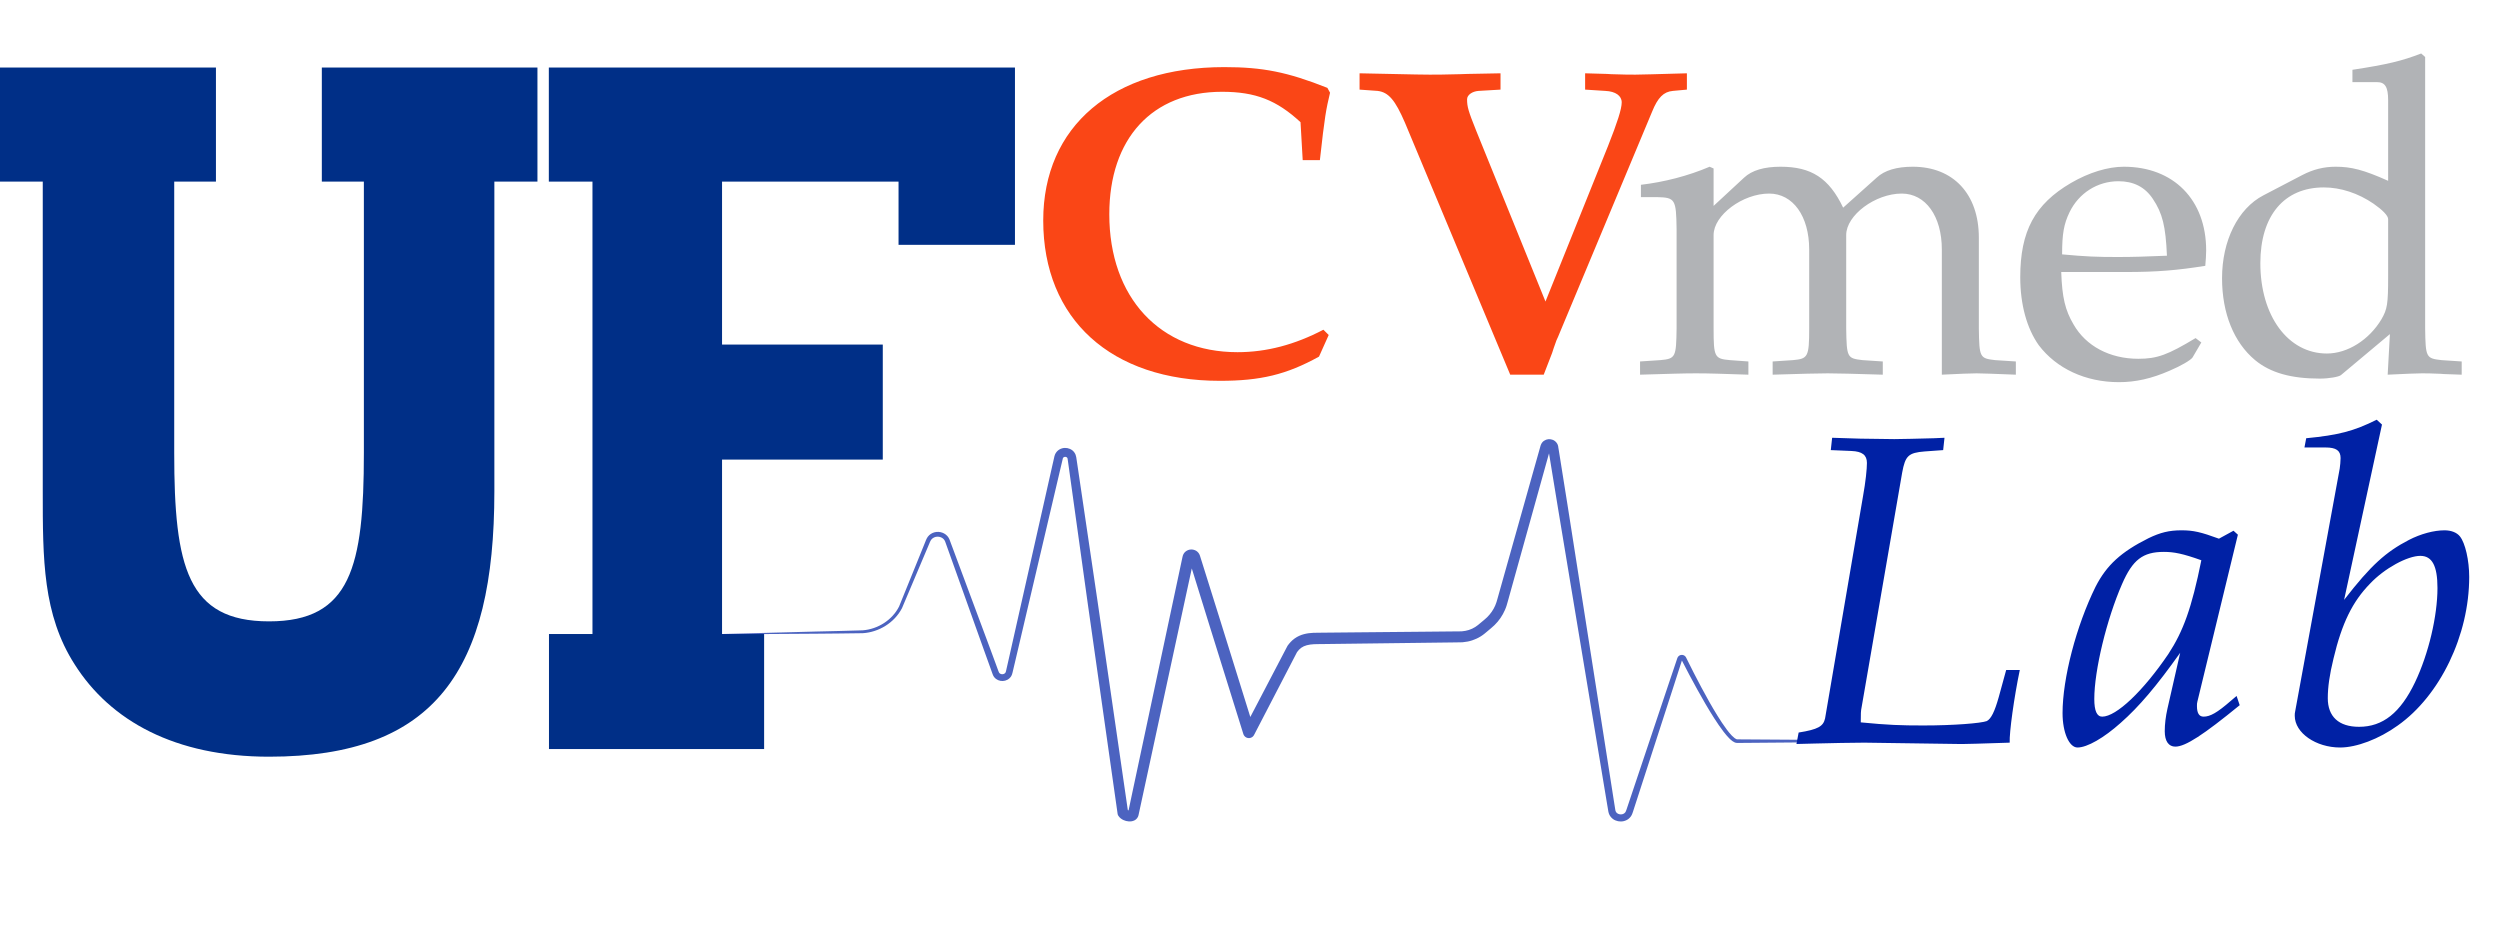
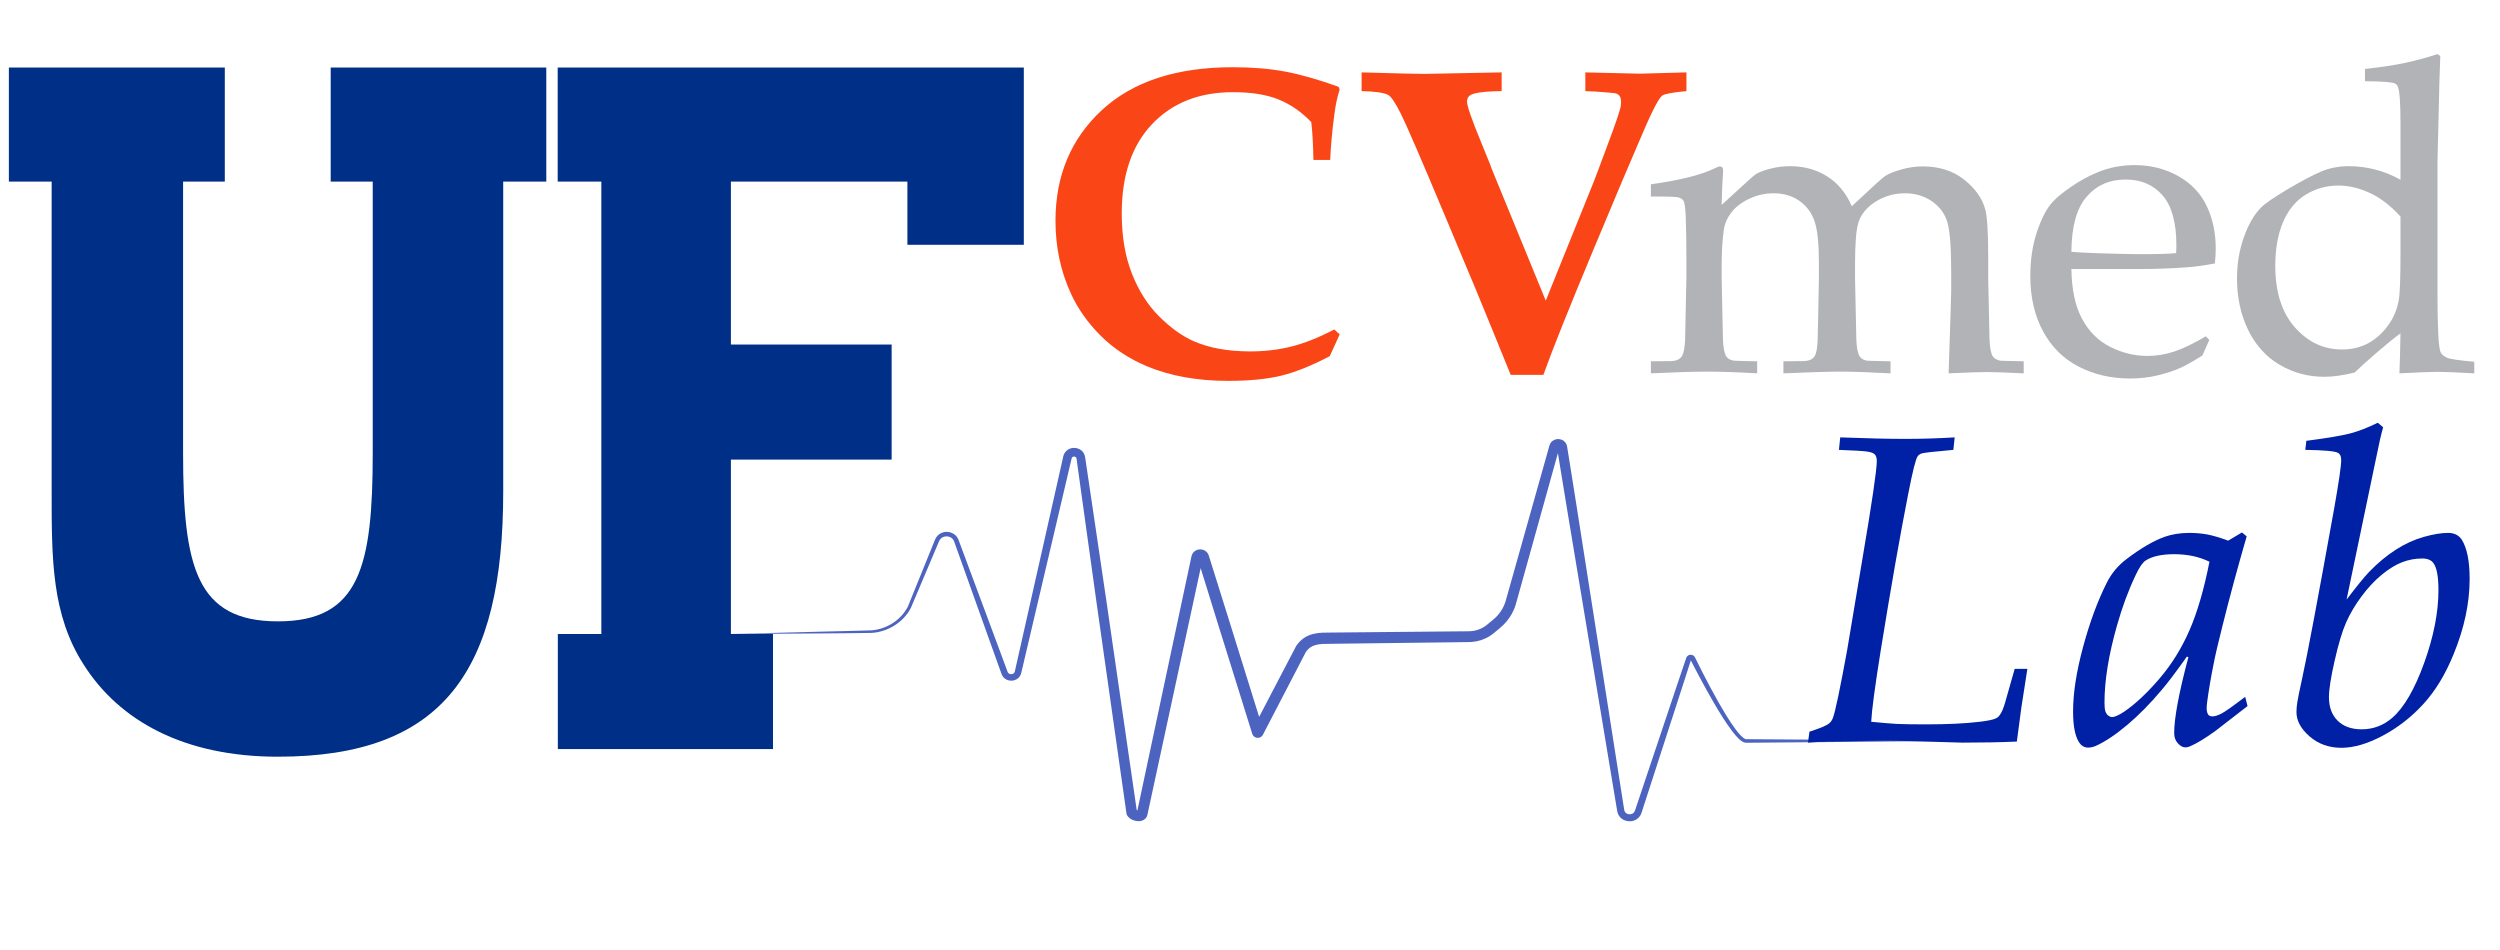
- <svg xmlns="http://www.w3.org/2000/svg" id="Layer_1" data-name="Layer 1" viewBox="0 0 845.48 321.15">
+ <svg xmlns="http://www.w3.org/2000/svg" id="Layer_1" data-name="Layer 1" viewBox="0 0 845.484 321.147">
  <defs>
    <style>
      .cls-1 {
+         opacity: .7;
+       }
+ 
+       .cls-2 {
+         fill: #fa4616;
+       }
+ 
+       .cls-2, .cls-3, .cls-4, .cls-5 {
+         stroke-width: 0px;
+       }
+ 
+       .cls-3 {
+         fill: #b1b3b6;
+       }
+ 
+       .cls-4 {
        fill: #002f87;
      }

-       .cls-2, .cls-3 {
+       .cls-5 {
        fill: #0021a5;
-       }
- 
-       .cls-3 {
-         font-family: Palatino-Italic, Palatino;
-         font-style: italic;
-         letter-spacing: .05em;
-       }
- 
-       .cls-3, .cls-4, .cls-5 {
-         font-size: 149px;
-       }
- 
-       .cls-4 {
-         fill: #b1b3b6;
-         font-family: Palatino-Roman, Palatino;
-         letter-spacing: -.03em;
-       }
- 
-       .cls-6 {
-         opacity: .7;
-       }
- 
-       .cls-5 {
-         fill: #fa4616;
-         font-family: Palatino-Bold, Palatino;
-         font-weight: 700;
      }
    </style>
  </defs>
  <g>
-     <polyline class="cls-1" points="244.19 214.42 244.19 155.43 298.55 155.43 298.55 116.53 244.19 116.53 244.19 61.42 303.88 61.42 303.88 82.8 343.25 82.8 343.25 22.84 185.61 22.84 185.61 61.42 200.37 61.42 200.37 214.42 185.66 214.42 185.66 253.32 258.42 253.32 258.42 214.42 244.19 214.42" />
-     <path class="cls-1" d="M167.19,166.22V61.41h14.57V22.84H108.84V61.41h14.22v91.78c0,38.47-4.45,56.95-32.07,56.95s-32.07-18.49-32.07-56.95V61.41h14.11V22.84H0V61.41H14.46v104.81c0,22.89,0,41.64,10.8,58.49,12.07,19.07,33.97,31.2,65.73,31.2,56.2,0,76.2-29.29,76.2-89.69" />
+     <polyline class="cls-4" points="247.187 214.424 247.187 155.425 301.55 155.428 301.55 116.528 247.187 116.528 247.187 61.419 306.878 61.419 306.878 82.801 346.247 82.801 346.247 22.845 188.607 22.845 188.607 61.419 203.369 61.419 203.369 214.424 188.657 214.424 188.657 253.32 261.421 253.32 261.421 214.424 247.187 214.424" />
+     <path class="cls-4" d="M170.187,166.218V61.408h14.567V22.845h-72.918v38.564h14.219v91.776c0,38.465-4.446,56.953-32.069,56.953s-32.067-18.487-32.067-56.953V61.408h14.108V22.845H3v38.564h14.464v104.81c0,22.889,0,41.643,10.797,58.493,12.066,19.075,33.972,31.2,65.725,31.2,56.199,0,76.201-29.292,76.201-89.694" />
  </g>
-   <text class="cls-5" transform="translate(346.25 126.26)">
-     <tspan x="0" y="0">CV</tspan>
-   </text>
-   <text class="cls-3" transform="translate(605.16 251.16)">
-     <tspan x="0" y="0">Lab</tspan>
-   </text>
-   <text class="cls-4" transform="translate(552.26 126.26)">
-     <tspan x="0" y="0">med</tspan>
-   </text>
-   <g class="cls-6">
-     <path class="cls-2" d="M244.19,214.42l31.73-.84c5.27-.14,10.61-.22,15.84-.41,5.14-.39,10.01-3.49,12.31-8.07l-.02,.04,6.78-16.71,1.69-4.18,.42-1.04c.16-.37,.24-.65,.47-1.09,.41-.82,1.12-1.49,1.95-1.86,1.66-.75,3.76-.39,5.02,1.02,.15,.18,.28,.37,.42,.56,.11,.21,.22,.42,.32,.63l.39,1.06,.79,2.11,12.59,33.81,1.56,4.23,.78,2.12c.25,.65,.55,1.59,.72,1.77,.23,.3,.64,.46,1.08,.45,.44-.03,.82-.24,1.01-.55,.15-.16,.31-1.13,.48-1.81l.5-2.2,3.96-17.59,7.93-35.18,1.98-8.8,.99-4.4,.5-2.2,.12-.55,.06-.27,.03-.14,.07-.22c.15-.58,.51-1.15,.96-1.6,.95-.89,2.22-1.17,3.37-.96,.58,.12,1.15,.36,1.66,.74,.5,.4,.9,.94,1.12,1.54,.1,.27,.18,.65,.22,.85l.08,.56,.17,1.12,.33,2.23,1.32,8.92,5.27,35.69,10.35,71.4-.27-.73c-.09-.05,.4,.27,.73,.26,.08,0,.13,0,.14,0-.03,0-.07,0-.28,.16-.08,.07-.2,.21-.26,.35-.04,.07-.06,.15-.07,.23l.03-.15,.13-.6,1.02-4.82,2.05-9.63,4.1-19.26,8.2-38.52,2.05-9.63,.51-2.41,.26-1.2,.06-.3c.03-.13,0-.11,.13-.48,.18-.56,.55-1.09,1.04-1.44,.97-.69,2.11-.77,3.15-.31,.52,.23,1.01,.67,1.3,1.18,.08,.13,.14,.26,.19,.39,.06,.14,.11,.28,.11,.3l.09,.29,.74,2.35,5.89,18.79,11.71,37.6-3.62-.32,14.7-28.12h0c.04-.08,.09-.16,.13-.23,.63-.87,1.41-1.75,2.39-2.44,.97-.69,2.08-1.17,3.15-1.45,1.08-.28,2.13-.4,3.16-.45,1.04-.04,1.89-.03,2.85-.04l11.18-.11,22.36-.21,11.18-.11h1.4c.44-.02,.99-.01,1.31-.04,.78-.06,1.56-.21,2.31-.45,.75-.24,1.46-.57,2.13-.99,.33-.21,.65-.43,.95-.68l1.06-.88,1.07-.89c.35-.29,.63-.54,.93-.83,.58-.57,1.12-1.2,1.58-1.87,.47-.67,.87-1.38,1.19-2.13,.34-.76,.54-1.47,.8-2.42l3.03-10.77,6.06-21.53,3.03-10.77,1.52-5.38,.76-2.69,.09-.34,.05-.17c.04-.12,.09-.25,.14-.37,.21-.49,.57-.97,1.03-1.27,.92-.62,1.99-.7,2.95-.32,.48,.18,.95,.53,1.29,.98,.18,.22,.3,.48,.41,.73,.04,.13,.08,.26,.11,.39l.04,.19v.09s.23,1.38,.23,1.38l.44,2.76,.88,5.52,1.76,11.05,3.46,22.1,6.93,44.2,3.46,22.1,1.73,11.05,.43,2.72c.11,.56,.43,.99,.98,1.23,.52,.24,1.23,.25,1.73,0,.27-.11,.47-.3,.64-.51,.08-.11,.16-.22,.21-.37,.06-.09,.14-.35,.21-.56l14.22-42.42,1.79-5.3,.89-2.65,.22-.66,.06-.17c.02-.07,.08-.21,.14-.31,.12-.22,.3-.41,.51-.55,.43-.28,.95-.34,1.43-.17,.24,.09,.46,.23,.63,.42,.18,.19,.29,.44,.32,.5,1.64,3.34,3.33,6.65,5.08,9.93,1.75,3.28,3.56,6.53,5.51,9.68,.97,1.57,1.99,3.12,3.08,4.59,.55,.73,1.12,1.45,1.74,2.09,.31,.32,.63,.61,.96,.86,.32,.22,.69,.42,.87,.4h.04s.01,0,.01,0l35.26,.24,35.26,.32-35.26,.37-35.26,.29h.05c-.79,.03-1.24-.33-1.69-.6-.42-.31-.79-.64-1.14-.99-.69-.69-1.29-1.43-1.87-2.18-1.15-1.5-2.21-3.06-3.22-4.64-2.02-3.16-3.89-6.41-5.7-9.68-1.81-3.27-3.56-6.57-5.26-9.91-.08-.15-.06-.11-.05-.1,.01,.02,.03,.03,.05,.04,.04,.02,.05,.01,.09,0,.02,0,.03-.03,.04-.04,0,0,.02-.03,0,0l-.05,.17-.21,.67-.86,2.66-1.71,5.32-13.79,42.57c-.12,.37-.35,1.09-.74,1.6-.39,.52-.91,.98-1.5,1.24-1.17,.57-2.52,.56-3.69,.06-.6-.23-1.13-.66-1.56-1.17-.43-.52-.7-1.15-.82-1.78l-.47-2.79-1.83-11.03-3.66-22.07-7.33-44.13-3.66-22.07-1.81-11.04-.9-5.52-.45-2.76-.22-1.38v-.09s-.02,.02-.02,.02c0,.02,.01,.03,.02,.05,0,.05,.04,.08,.06,.13,.06,.08,.15,.13,.19,.15,.09,.03,.13,.04,.28-.04,.06-.05,.15-.13,.17-.2,0-.01,.01-.03,.01-.04l-.05,.16-.09,.34-.75,2.69-1.5,5.39-3,10.78-6,21.55-3,10.78c-.23,.85-.53,1.93-.96,2.88-.42,.97-.93,1.89-1.52,2.75-.59,.87-1.27,1.67-2.02,2.4-.36,.36-.78,.73-1.15,1.03l-1.07,.9-1.09,.91c-.42,.35-.86,.66-1.32,.95-.92,.58-1.9,1.03-2.93,1.37-1.03,.34-2.09,.54-3.17,.63-.61,.05-.99,.03-1.48,.04l-1.4,.02-11.19,.14-22.37,.28-11.19,.14c-.91,.02-1.92,0-2.74,.05-.83,.04-1.64,.15-2.36,.34-1.47,.39-2.48,1.12-3.39,2.42l.14-.23-14.61,28.16c-.5,.96-1.69,1.34-2.65,.84-.48-.25-.82-.68-.97-1.16l-11.73-37.59-5.83-18.81-.73-2.35-.09-.29c-.02-.08-.01-.03,0,.01l.06,.11c.09,.16,.26,.3,.4,.37,.29,.12,.5,.11,.81-.09,.15-.11,.28-.28,.33-.45,.04-.18-.01,.04-.02,.12l-.06,.3-.26,1.2-.52,2.41-2.08,9.62-8.31,38.49-4.15,19.25-2.08,9.62-1.04,4.81-.13,.6-.03,.15c-.05,.17-.11,.35-.18,.51-.14,.32-.39,.63-.62,.83-.51,.45-.97,.56-1.38,.67-.39,.07-.76,.09-1.09,.07-.66-.05-1.26-.2-1.85-.48-.58-.28-1.19-.68-1.68-1.41-.15-.22-.23-.45-.27-.69v-.03s-10.14-71.42-10.14-71.42l-4.97-35.73-1.24-8.93-.31-2.23-.16-1.12-.08-.56c-.03-.17-.04-.16-.05-.24-.04-.11-.1-.18-.18-.27-.1-.07-.23-.13-.38-.17-.32-.06-.66,.04-.82,.19-.06,.09-.15,.16-.18,.31l-.02,.05-.03,.14-.06,.27-.13,.55-.52,2.2-1.03,4.39-2.06,8.78-8.25,35.12-4.12,17.56-.52,2.2-.26,1.1c-.06,.28-.22,.93-.53,1.39-1.3,1.97-4.24,2.06-5.68,.24-.36-.43-.55-1.03-.65-1.31l-.38-1.06-.76-2.12-1.53-4.24-12.14-33.96-.76-2.12-.38-1.06-.19-.38c-.09-.11-.16-.24-.25-.35-.74-.87-2.15-1.16-3.24-.68-.54,.24-.99,.64-1.26,1.17-.14,.22-.29,.65-.43,.97l-.44,1.04-1.76,4.15-7.02,16.61h0s-.02,.04-.02,.04c-2.56,4.9-7.8,8.09-13.22,8.43-5.35,.11-10.59,.11-15.89,.18l-31.74,.21Z" />
+   <g>
+     <path class="cls-2" d="M453.067,113.096l-3.348,7.348c-6.064,3.201-11.507,5.396-16.333,6.584-4.826,1.188-10.852,1.783-18.079,1.783-10.283,0-19.378-1.625-27.283-4.875-6.209-2.619-11.471-6.086-15.787-10.404-4.317-4.316-7.639-8.997-9.967-14.041-3.541-7.614-5.311-15.884-5.311-24.809,0-15.278,5.226-27.755,15.679-37.432,10.451-9.676,25.209-14.514,44.27-14.514,6.548,0,12.429.485,17.643,1.455,5.214.971,11.265,2.692,18.152,5.165l.364.946c-.777,2.28-1.383,5.142-1.819,8.585-.728,5.481-1.19,10.549-1.382,15.206h-5.676c-.098-5.335-.34-9.604-.727-12.805-3.251-3.394-6.9-5.93-10.95-7.603-4.05-1.674-9.229-2.51-15.532-2.51-11.399,0-20.518,3.601-27.355,10.804-6.84,7.202-10.259,17.255-10.259,30.156,0,7.81,1.151,14.623,3.456,20.444,2.303,5.82,5.371,10.635,9.203,14.442,3.831,3.808,7.686,6.584,11.568,8.33,5.285,2.328,11.688,3.492,19.207,3.492,4.947,0,9.627-.557,14.041-1.673,4.413-1.115,9.215-3.031,14.405-5.748l1.819,1.673Z" />
+     <path class="cls-2" d="M510.906,126.774c-4.124-10.185-8.076-19.862-11.859-29.029l-10.331-24.664c-8.101-19.352-13.084-30.884-14.951-34.594-1.867-3.711-3.286-5.832-4.256-6.366-1.455-.775-4.463-1.212-9.021-1.31v-6.33c11.641.34,18.722.509,21.244.509l26.118-.509v6.33c-4.074.049-7.033.291-8.875.728-1.068.243-1.808.595-2.22,1.055-.412.462-.618,1.055-.618,1.783,0,1.455,1.601,6.064,4.802,13.823,1.843,4.463,2.825,6.875,2.946,7.239.121.364.278.813.473,1.346l18.407,44.889,16.151-40.015c.388-.921,2.109-5.504,5.166-13.751,2.182-5.82,3.516-9.724,4.001-11.713.097-.582.145-1.164.145-1.746,0-.824-.134-1.442-.4-1.855-.267-.411-.618-.715-1.055-.909-.34-.145-1.213-.266-2.619-.364-3.153-.291-5.82-.46-8.003-.509v-6.33l18.48.436,15.715-.436v6.33c-4.705.436-7.446.946-8.221,1.528-1.31,1.019-4.051,6.524-8.222,16.515l-5.165,12.077-9.822,23.427c-8.343,19.983-13.994,34.122-16.951,42.416h-11.059Z" />
+   </g>
+   <g>
+     <path class="cls-5" d="M611.439,251.158l.51-3.71c3.637-1.164,5.867-2.11,6.693-2.837.533-.436.945-1.042,1.236-1.819.775-1.988,2.376-9.604,4.802-22.845l5.165-30.848c3.25-19.158,4.875-30.217,4.875-33.176,0-.97-.207-1.697-.619-2.183-.412-.484-1.285-.824-2.619-1.019-1.334-.193-4.522-.388-9.566-.582l.436-4.22c9.069.34,16.345.509,21.827.509,5.721,0,11.35-.169,16.879-.509l-.438,4.22c-6.5.582-10.065.982-10.695,1.201-.631.218-1.09.545-1.381.982-.633.776-1.699,5.02-3.201,12.732-2.719,13.775-5.82,31.455-9.312,53.038-1.941,12.126-3.009,20.129-3.202,24.009,3.976.389,6.886.631,8.731.728,2.375.098,5.648.145,9.82.145,7.324,0,13.361-.291,18.117-.873,2.91-.339,4.801-.751,5.674-1.237.533-.291.969-.728,1.31-1.31.531-.728,1.09-2.085,1.672-4.074l3.201-11.277h4.293l-2.037,13.096c-.195,1.262-.703,5.093-1.527,11.495-5.627.243-11.764.364-18.406.364-.438,0-6.211-.169-17.316-.509-3.541-.097-6.451-.145-8.73-.145-3.396,0-9.629.098-18.697.291-3.057.049-5.555.17-7.494.364Z" />
+     <path class="cls-5" d="M759.304,235.661l.801,3.128-10.914,8.44c-3.445,2.474-6.184,4.147-8.221,5.02-.68.339-1.31.509-1.893.509-.873,0-1.723-.461-2.545-1.382-.826-.921-1.238-2.061-1.238-3.419,0-5.141,1.602-13.702,4.803-25.682l-.51-.218c-3.637,5.142-6.5,8.925-8.584,11.35-3.783,4.511-7.629,8.415-11.533,11.713-3.904,3.299-7.457,5.675-10.658,7.13-.922.388-1.795.582-2.619.582-1.309,0-2.353-.631-3.127-1.892-1.31-2.037-1.965-5.481-1.965-10.331,0-6.208,1.127-13.483,3.383-21.826,2.256-8.342,4.934-15.593,8.039-21.753,1.551-3.103,3.758-5.748,6.621-7.93,4.703-3.589,8.949-6.086,12.732-7.494,2.568-.921,5.406-1.382,8.512-1.382,2.133,0,4.135.17,6.002.509,1.867.34,4.256,1.044,7.166,2.11l4.656-2.765,1.602,1.31c-3.106,10.72-5.846,20.856-8.223,30.411-1.455,5.724-2.449,10.016-2.982,12.877-.922,4.511-1.65,8.803-2.182,12.877-.1.776-.146,1.431-.146,1.964,0,.971.193,1.722.582,2.255.338.34.801.509,1.383.509.775,0,1.781-.315,3.019-.946,1.236-.63,3.916-2.522,8.039-5.675ZM747.226,189.972c-1.795-.873-3.686-1.515-5.674-1.928-1.99-.411-4.074-.618-6.258-.618-4.219,0-7.42.704-9.604,2.11-1.018.631-2.135,2.231-3.346,4.802-2.475,5.142-4.609,10.889-6.402,17.243-2.814,9.895-4.221,18.601-4.221,26.119,0,1.31.109,2.28.328,2.91.219.631.545,1.104.982,1.419.435.316.848.473,1.236.473.92,0,2.328-.63,4.221-1.892,3.732-2.57,7.662-6.257,11.785-11.059,4.121-4.802,7.518-10.258,10.185-16.37,2.666-6.111,4.922-13.847,6.766-23.209Z" />
+     <path class="cls-5" d="M793.601,202.776c3.346-4.413,5.893-7.542,7.639-9.385,2.91-3.007,5.916-5.504,9.021-7.494,3.103-1.988,6.258-3.431,9.459-4.329,3.201-.897,5.939-1.346,8.221-1.346,2.037,0,3.564.752,4.584,2.255,1.793,2.813,2.691,7.252,2.691,13.314,0,8.197-1.818,16.709-5.457,25.537-2.764,6.791-6.172,12.393-10.223,16.806-4.049,4.414-8.633,7.979-13.75,10.695s-9.762,4.074-13.932,4.074c-4.221,0-7.811-1.286-10.768-3.856-2.959-2.57-4.438-5.311-4.438-8.221,0-1.066.096-2.183.291-3.347.096-.824.654-3.565,1.672-8.221,1.697-7.663,5.287-26.725,10.768-57.185,1.602-9.021,2.402-14.526,2.402-16.515,0-1.212-.365-2.012-1.092-2.401-1.02-.582-4.705-.921-11.059-1.019l.363-3.056c7.08-.921,12.041-1.757,14.879-2.51,2.836-.751,5.93-1.952,9.275-3.601l1.818,1.528c-.68,2.377-1.432,5.651-2.254,9.822l-10.113,48.454ZM787.634,235.734c0,3.396.982,6.064,2.947,8.003,1.965,1.94,4.668,2.91,8.111,2.91,3.93,0,7.396-1.31,10.404-3.929,3.977-3.492,7.566-9.688,10.768-18.589,3.201-8.899,4.803-17.084,4.803-24.554,0-4.559-.559-7.59-1.674-9.094-.729-1.066-2.014-1.601-3.856-1.601-2.281,0-4.512.413-6.693,1.237-2.184.825-4.488,2.231-6.912,4.22-2.426,1.989-4.719,4.438-6.875,7.348-2.16,2.91-3.893,5.845-5.203,8.803-1.309,2.959-2.607,7.275-3.893,12.95s-1.928,9.774-1.928,12.295Z" />
+   </g>
+   <g>
+     <path class="cls-3" d="M558.317,126.264v-4.074l6.912-.073c1.019-.048,1.806-.23,2.364-.545.557-.316.982-.716,1.273-1.203.533-.971.873-2.694,1.019-5.171,0-.631.145-7.598.436-20.903v-8.668c0-3.884-.073-8.06-.219-12.527-.145-2.865-.376-4.564-.691-5.098-.315-.535-.861-.935-1.637-1.202-.776-.267-3.929-.377-9.458-.329v-4.151c9.785-1.36,16.921-3.132,21.407-5.317.964-.484,1.615-.728,1.953-.728.337,0,.602.122.795.364.193.243.29.607.29,1.091,0,.34-.025.728-.073,1.164-.194,2.328-.34,5.796-.436,10.404l9.547-8.73c1.215-1.066,1.968-1.673,2.259-1.819,1.118-.63,2.721-1.212,4.81-1.746,2.09-.533,4.275-.8,6.56-.8,4.663,0,8.817,1.14,12.462,3.419,3.643,2.28,6.436,5.651,8.38,10.113l8.003-7.421c1.794-1.648,3.03-2.667,3.71-3.056,1.261-.728,3.057-1.406,5.385-2.037,2.328-.63,4.631-.946,6.911-.946,5.529,0,10.16,1.47,13.896,4.407,3.734,2.938,6.136,6.276,7.203,10.014.679,2.477,1.019,7.818,1.019,16.024v7.574l.218,10.124c.146,5.875.219,9.323.219,10.343.097,2.428.388,4.2.873,5.316.193.438.497.814.909,1.13.412.316,1.006.571,1.782.764.291.049,2.958.122,8.004.218v4.074c-6.111-.291-10.284-.436-12.514-.436-2.136,0-6.428.145-12.878.436l.655-20.08.218-7.857v-6.257c0-8.148-.413-13.714-1.237-16.697-.825-2.982-2.559-5.395-5.201-7.239-2.644-1.843-5.711-2.765-9.203-2.765-4.027,0-7.665,1.167-10.914,3.497-2.426,1.797-4.026,3.91-4.801,6.338-.777,2.428-1.164,7.164-1.164,14.205v4.881l.218,10.125c.097,5.877.169,9.325.218,10.345.097,2.428.388,4.202.873,5.318.193.436.484.813.873,1.129.388.316.97.571,1.746.765.339.049,3.031.122,8.076.218v4.074c-7.13-.388-12.854-.582-17.17-.582-3.492,0-9.847.194-19.061.582v-4.074l6.911-.073c1.066-.048,1.88-.23,2.438-.545.558-.316.982-.716,1.273-1.203.533-.971.848-2.695.945-5.172.048-.631.193-7.599.438-20.906v-5.683c0-6.264-.487-10.842-1.459-13.731-.973-2.89-2.674-5.196-5.104-6.921-2.43-1.723-5.347-2.586-8.749-2.586-2.917,0-5.677.62-8.277,1.857-2.601,1.239-4.606,2.781-6.016,4.625-1.41,1.846-2.262,3.813-2.553,5.901-.485,3.351-.728,7.382-.728,12.093v4.444c.292,12.627.436,19.45.436,20.47.097,2.428.388,4.202.873,5.318.193.436.484.813.873,1.129.388.316.994.571,1.819.765.291.049,2.958.122,8.003.218v4.074c-6.693-.388-12.383-.582-17.066-.582-4.146,0-10.438.194-18.874.582Z" />
+     <path class="cls-3" d="M747.168,114.987l-2.328,5.238c-3.348,2.086-5.797,3.468-7.349,4.147-2.28,1.019-4.887,1.88-7.821,2.583-2.935.702-6.027,1.055-9.275,1.055-6.402,0-12.194-1.335-17.375-4.002-5.182-2.667-9.207-6.657-12.077-11.968-2.871-5.311-4.306-11.531-4.306-18.661,0-5.577.764-10.609,2.291-15.097,1.528-4.485,3.262-7.796,5.202-9.931,1.406-1.552,3.589-3.334,6.548-5.348,2.958-2.012,5.893-3.601,8.803-4.765,3.831-1.601,7.979-2.401,12.441-2.401,5.432,0,10.343,1.237,14.732,3.71s7.604,5.845,9.641,10.113c2.037,4.269,3.055,9.094,3.055,14.478,0,1.358-.098,3.008-.291,4.947-3.497.68-6.63,1.116-9.398,1.31-5.247.389-10.493.582-15.738.582h-23.39c.097,6.936,1.297,12.55,3.602,16.842,2.303,4.293,5.481,7.457,9.53,9.495s8.258,3.056,12.623,3.056c2.958,0,5.904-.473,8.84-1.419,2.934-.946,6.559-2.68,10.877-5.202l1.164,1.237ZM700.533,85.158c1.36.145,3.937.291,7.728.436,7.241.243,12.224.364,14.945.364,6.464,0,10.717-.121,12.758-.364.048-1.161.073-2.055.073-2.684,0-7.641-1.557-13.252-4.666-16.83-3.11-3.579-7.267-5.368-12.467-5.368-5.492,0-9.915,1.958-13.269,5.876s-5.055,10.107-5.103,18.569Z" />
+     <path class="cls-3" d="M799.825,27.464v-4.147c5.383-.582,9.931-1.273,13.641-2.074,3.711-.8,7.336-1.782,10.877-2.946l.945.655c-.194,4.123-.412,12.077-.654,23.863l-.291,11.641v45.544c0,4.947.084,9.229.255,12.841.169,3.614.473,5.772.909,6.475.436.704,1.164,1.273,2.183,1.71s4.049.873,9.095,1.31v3.929c-5.919-.339-10.09-.509-12.514-.509-2.087,0-6.356.17-12.805.509.144-3.347.266-7.857.363-13.532-1.94,1.407-4.547,3.517-7.821,6.33-3.273,2.813-5.833,5.118-7.675,6.912-3.882.97-7.301,1.455-10.259,1.455-5.481,0-10.525-1.357-15.133-4.074-4.608-2.716-8.161-6.657-10.658-11.822-2.499-5.166-3.747-10.974-3.747-17.425,0-4.85.764-9.445,2.292-13.787,1.527-4.34,3.456-7.699,5.784-10.076,1.309-1.357,4.292-3.419,8.948-6.184s8.427-4.765,11.313-6.002c2.885-1.236,6.025-1.855,9.422-1.855,3.055,0,6.05.377,8.984,1.127,2.935.753,5.784,1.904,8.549,3.456v-19.134c0-6.741-.291-10.84-.873-12.295-.194-.533-.559-.921-1.092-1.164-.971-.436-4.317-.679-10.039-.728ZM811.828,73.227c-3.299-3.638-6.755-6.293-10.367-7.966-3.614-1.674-7.166-2.51-10.658-2.51-3.978,0-7.64,1.019-10.986,3.056s-5.905,5.118-7.676,9.24c-1.77,4.123-2.655,9.07-2.655,14.842,0,8.876,2.206,15.812,6.62,20.808,4.413,4.996,9.725,7.494,15.934,7.494,3.249,0,6.159-.679,8.73-2.037,2.57-1.357,4.825-3.347,6.766-5.966,1.94-2.619,3.177-5.529,3.711-8.73.388-2.134.582-7.396.582-15.788v-12.441Z" />
+   </g>
+   <g class="cls-1">
+     <path class="cls-5" d="M247.187,214.424l31.728-.838c5.275-.14,10.608-.222,15.835-.409,5.139-.395,10.008-3.494,12.307-8.073l-.019.042,6.778-16.714,1.694-4.178.424-1.045c.16-.367.239-.653.471-1.091.407-.817,1.121-1.491,1.954-1.863,1.656-.747,3.757-.393,5.024,1.02.152.175.281.371.418.559.113.205.216.418.319.629l.394,1.056.788,2.112,12.586,33.815,1.565,4.23.782,2.115c.254.649.549,1.595.721,1.765.229.296.638.465,1.081.451.443-.029.825-.239,1.014-.547.145-.16.313-1.132.479-1.813l.495-2.199,3.964-17.592,7.927-35.183,1.982-8.796.991-4.398.495-2.199.124-.55.062-.275.031-.137.066-.218c.145-.583.509-1.152.955-1.602.949-.891,2.218-1.169,3.372-.963.583.116,1.155.36,1.661.742.495.403.897.942,1.123,1.538.1.271.182.649.216.85l.083.558.165,1.115.33,2.23,1.321,8.921,5.274,35.685,10.35,71.4-.273-.726c-.089-.048.403.275.728.257.081.009.127-.006.138-.001-.027.003-.066-0-.281.161-.079.07-.197.211-.256.347-.037.07-.061.149-.071.227l.032-.15.128-.602,1.025-4.816,2.049-9.631,4.098-19.262,8.197-38.525,2.049-9.631.512-2.408.256-1.204.064-.301c.032-.125.009-.113.126-.481.182-.56.555-1.087,1.036-1.439.971-.689,2.108-.771,3.147-.308.517.233,1.005.665,1.299,1.181.082.128.136.256.191.389.057.137.106.284.109.299l.092.294.736,2.349,5.887,18.79,11.708,37.601-3.619-.323,14.698-28.12.004-.008c.038-.073.087-.152.134-.218.625-.873,1.408-1.752,2.385-2.444.969-.695,2.08-1.169,3.152-1.447,1.081-.279,2.126-.401,3.161-.452,1.039-.044,1.893-.027,2.849-.044l11.182-.105,22.364-.211,11.182-.105,1.398-.013c.442-.009.994.002,1.312-.029.776-.058,1.56-.209,2.305-.45.747-.241,1.464-.573,2.127-.986.33-.209.653-.429.952-.679l1.061-.879,1.075-.894c.349-.289.633-.54.932-.834.583-.575,1.119-1.197,1.58-1.871.466-.67.866-1.384,1.189-2.131.34-.756.541-1.473.804-2.423l3.032-10.765,6.063-21.531,3.032-10.765,1.516-5.383.758-2.691.095-.336.049-.172c.041-.125.086-.249.136-.372.208-.486.572-.967,1.032-1.271.923-.623,1.99-.695,2.95-.323.482.182.949.528,1.287.98.178.224.297.476.405.732.044.127.079.257.112.387l.042.187.014.086.221,1.381.441,2.761.883,5.523,1.755,11.047,3.464,22.103,6.928,44.205,3.464,22.102,1.732,11.051.435,2.724c.112.561.433.988.976,1.226.523.236,1.225.25,1.727-.008.267-.108.467-.297.635-.509.078-.112.16-.224.206-.366.056-.094.137-.346.209-.565l14.218-42.422,1.79-5.299.895-2.649.224-.662.056-.166c.024-.066.078-.214.137-.311.118-.22.305-.412.515-.551.425-.283.955-.337,1.431-.173.238.086.458.233.631.418.178.185.29.439.319.497,1.64,3.337,3.331,6.652,5.082,9.932,1.754,3.278,3.562,6.527,5.508,9.681.975,1.574,1.989,3.123,3.083,4.593.552.727,1.116,1.452,1.736,2.087.309.318.63.612.959.862.317.221.695.417.871.396l.039-.002h.013s35.261.236,35.261.236l35.261.316-35.261.367-35.261.288.052-.002c-.785.028-1.236-.328-1.689-.599-.419-.307-.789-.64-1.135-.986-.693-.69-1.286-1.433-1.873-2.18-1.154-1.504-2.207-3.063-3.219-4.644-2.018-3.164-3.885-6.407-5.698-9.677-1.81-3.272-3.557-6.575-5.255-9.905-.076-.149-.062-.112-.047-.095.012.017.034.031.053.037.036.017.053.01.092-.006.019-.008.033-.033.045-.044,0,0,.016-.034-.002.009l-.053.166-.214.666-.855,2.662-1.711,5.325-13.785,42.565c-.119.367-.345,1.091-.745,1.595-.391.525-.912.976-1.503,1.24-1.171.571-2.516.562-3.691.065-.597-.234-1.13-.664-1.561-1.168-.426-.521-.696-1.152-.825-1.782l-.473-2.793-1.832-11.034-3.664-22.067-7.328-44.134-3.664-22.067-1.809-11.037-.899-5.519-.45-2.76-.225-1.38-.014-.086c-.003-.01-.002.018-.002.018.002.018.01.034.019.05.006.047.04.079.064.125.058.083.145.126.188.149.095.026.127.042.28-.045.064-.052.148-.133.168-.199.008-.013.013-.029.012-.045l-.046.165-.094.337-.75,2.694-1.5,5.388-3,10.777-6,21.553-3,10.777c-.229.847-.531,1.931-.957,2.878-.415.966-.928,1.887-1.523,2.749-.591.866-1.273,1.666-2.015,2.402-.364.361-.779.728-1.147,1.034l-1.072.897-1.09.908c-.417.347-.864.657-1.32.947-.917.575-1.904,1.034-2.929,1.369-1.028.335-2.086.544-3.168.628-.611.048-.993.029-1.482.042l-1.398.017-11.187.139-22.374.278-11.187.139c-.908.018-1.919.009-2.742.049-.825.043-1.64.147-2.365.338-1.467.39-2.476,1.12-3.39,2.423l.138-.225-14.614,28.164c-.5.963-1.685,1.338-2.648.839-.482-.25-.82-.681-.971-1.162l-11.729-37.595-5.831-18.808-.729-2.351-.091-.294c-.024-.085-.015-.032.003.011l.057.113c.093.158.26.302.403.367.294.119.505.112.809-.091.149-.11.279-.282.333-.455.042-.176-.011.041-.025.115l-.065.301-.26,1.203-.519,2.406-2.077,9.623-8.31,38.49-4.155,19.245-2.078,9.623-1.039,4.811-.13.601-.033.15c-.046.173-.107.348-.18.514-.142.318-.389.633-.622.832-.515.452-.967.565-1.384.673-.394.074-.759.092-1.087.068-.664-.046-1.256-.204-1.846-.479-.58-.282-1.188-.683-1.679-1.413-.145-.216-.234-.453-.269-.695l-.004-.032-10.136-71.423-4.969-35.726-1.24-8.932-.31-2.233-.155-1.117-.077-.558c-.032-.167-.038-.159-.054-.242-.044-.109-.104-.184-.183-.267-.1-.066-.225-.131-.38-.169-.324-.062-.661.038-.819.189-.065.091-.151.158-.18.313l-.022.049-.032.137-.065.274-.129.549-.515,2.195-1.031,4.391-2.062,8.781-8.248,35.123-4.124,17.561-.515,2.195-.258,1.097c-.061.284-.217.932-.533,1.392-1.303,1.972-4.238,2.065-5.677.238-.357-.435-.548-1.025-.652-1.308l-.381-1.06-.763-2.121-1.526-4.241-12.138-33.959-.757-2.123-.378-1.062-.186-.378c-.088-.113-.161-.236-.252-.346-.736-.871-2.153-1.163-3.244-.681-.542.237-.986.644-1.259,1.167-.136.219-.29.652-.434.972l-.439,1.038-1.756,4.153-7.024,16.612-.002.006-.017.036c-2.557,4.902-7.797,8.093-13.216,8.429-5.345.114-10.593.115-15.894.178l-31.735.21Z" />
  </g>
</svg>
